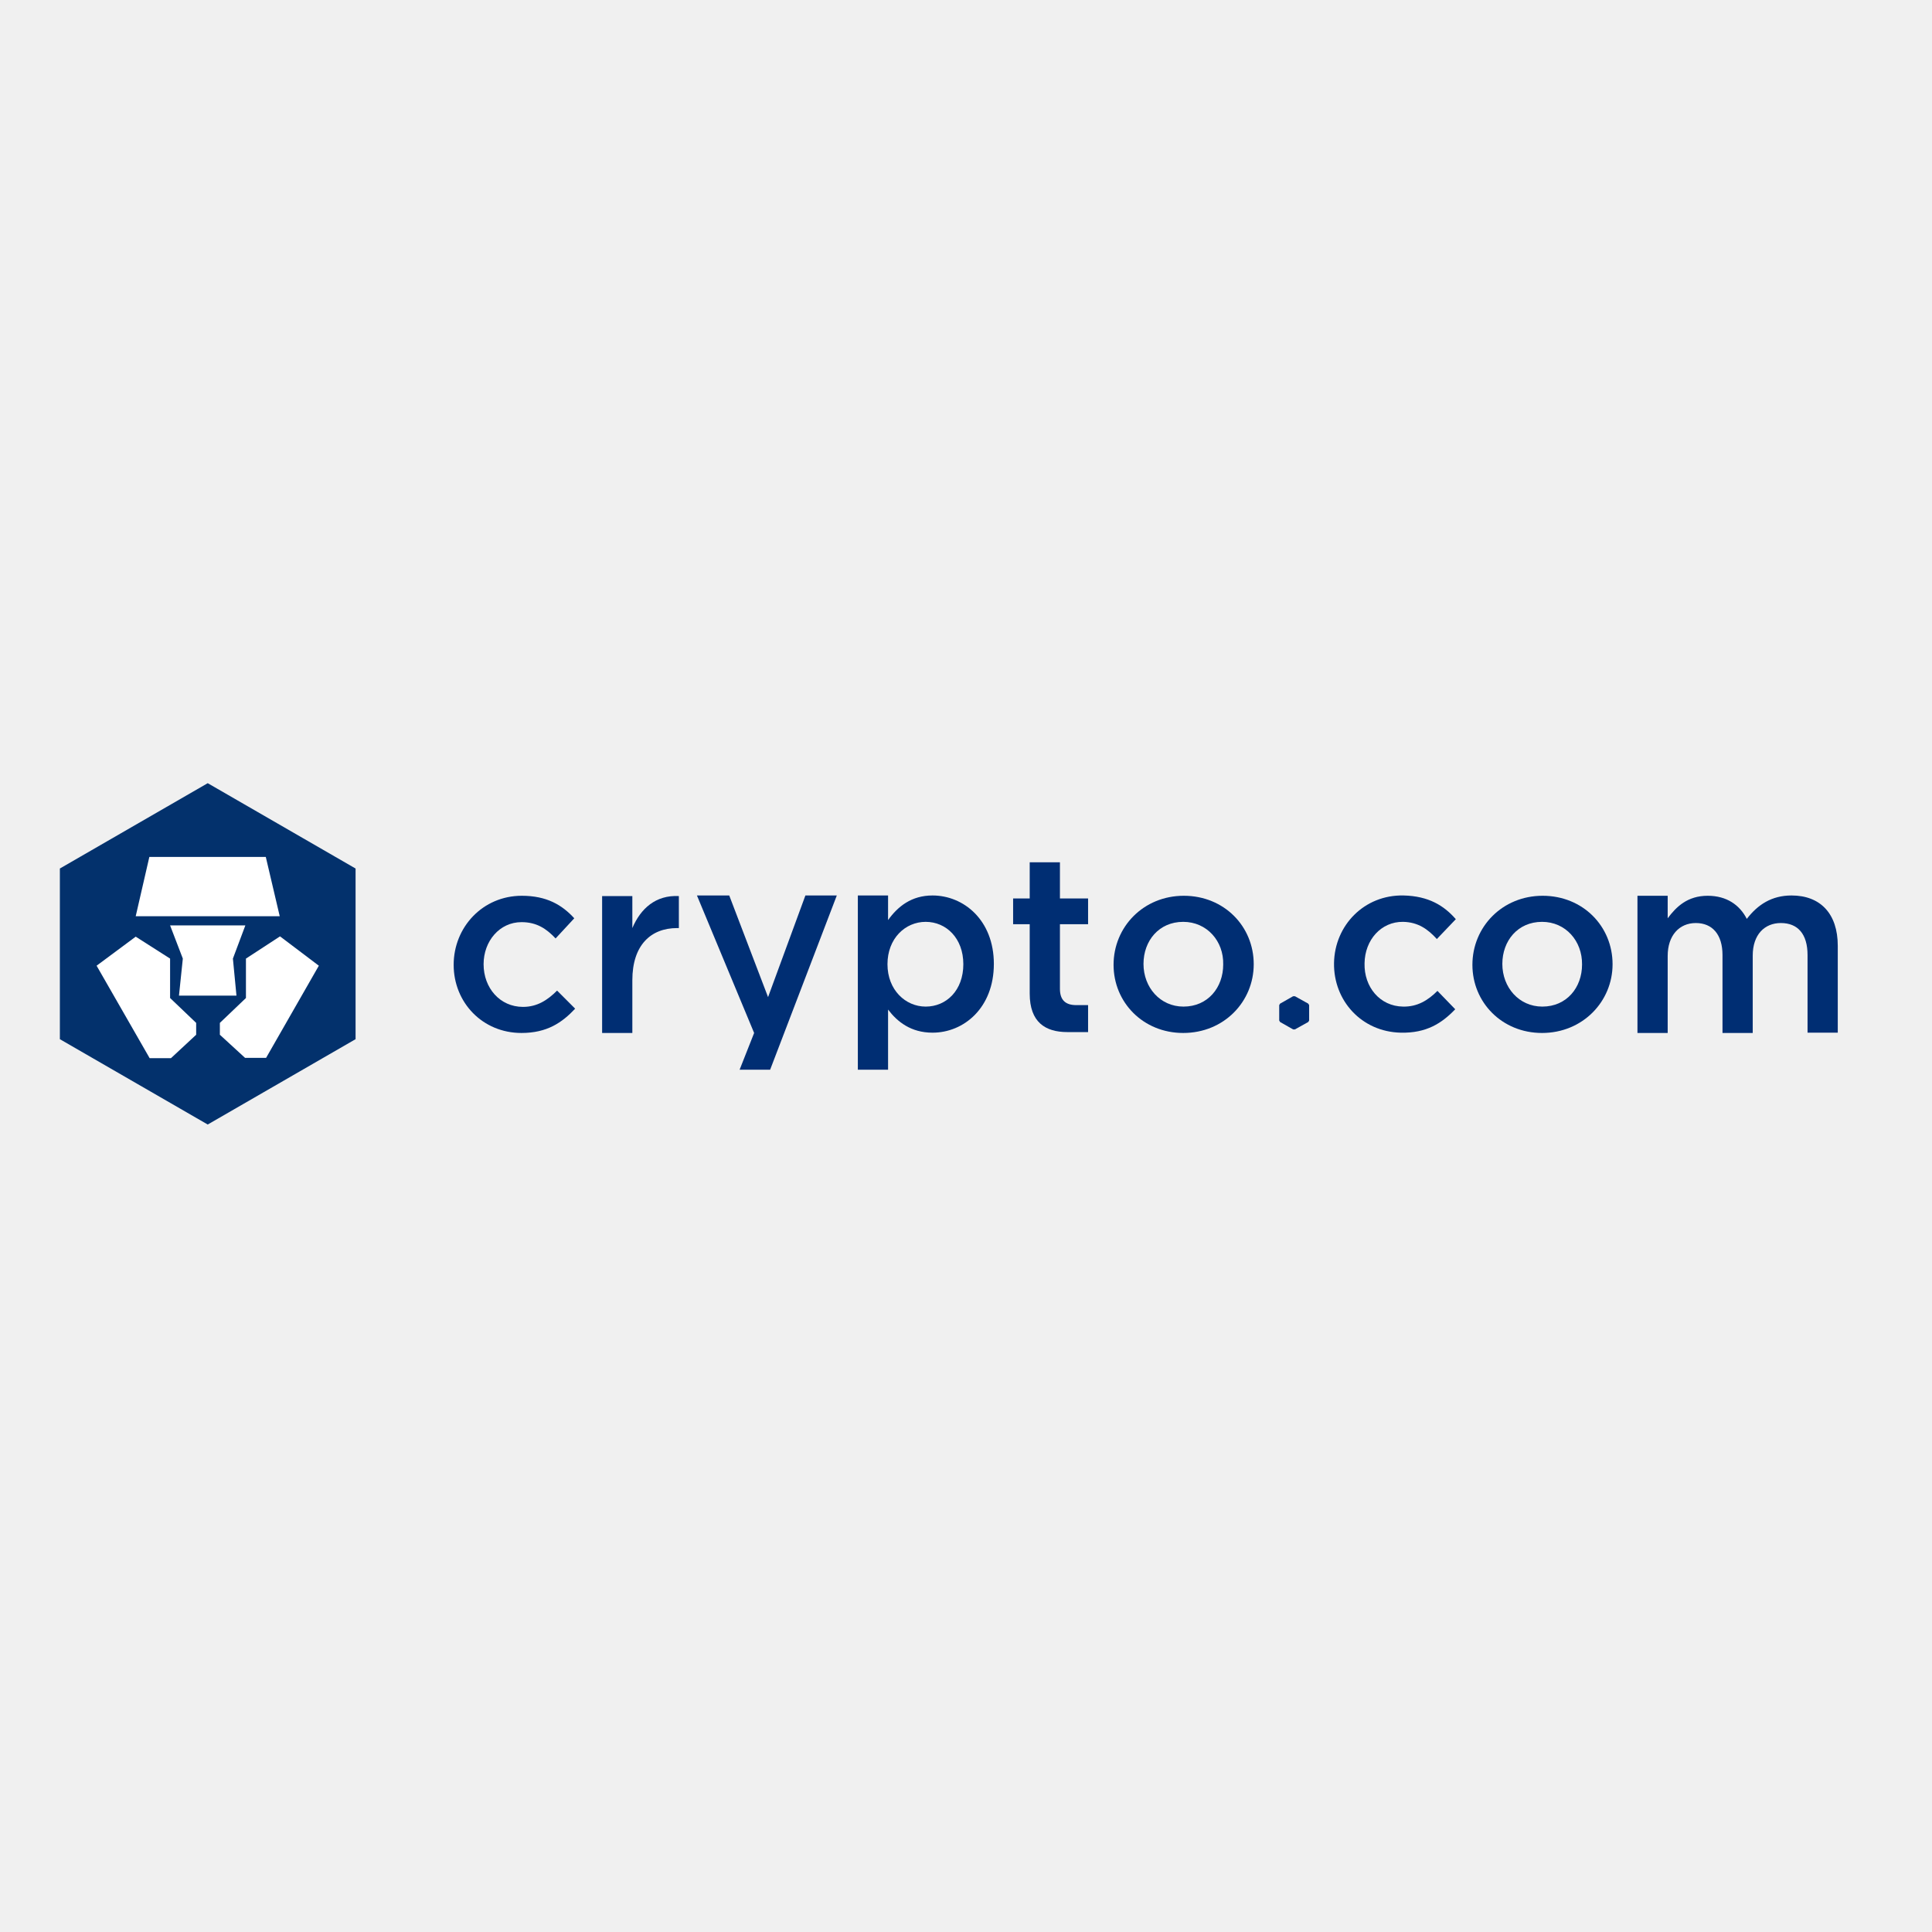
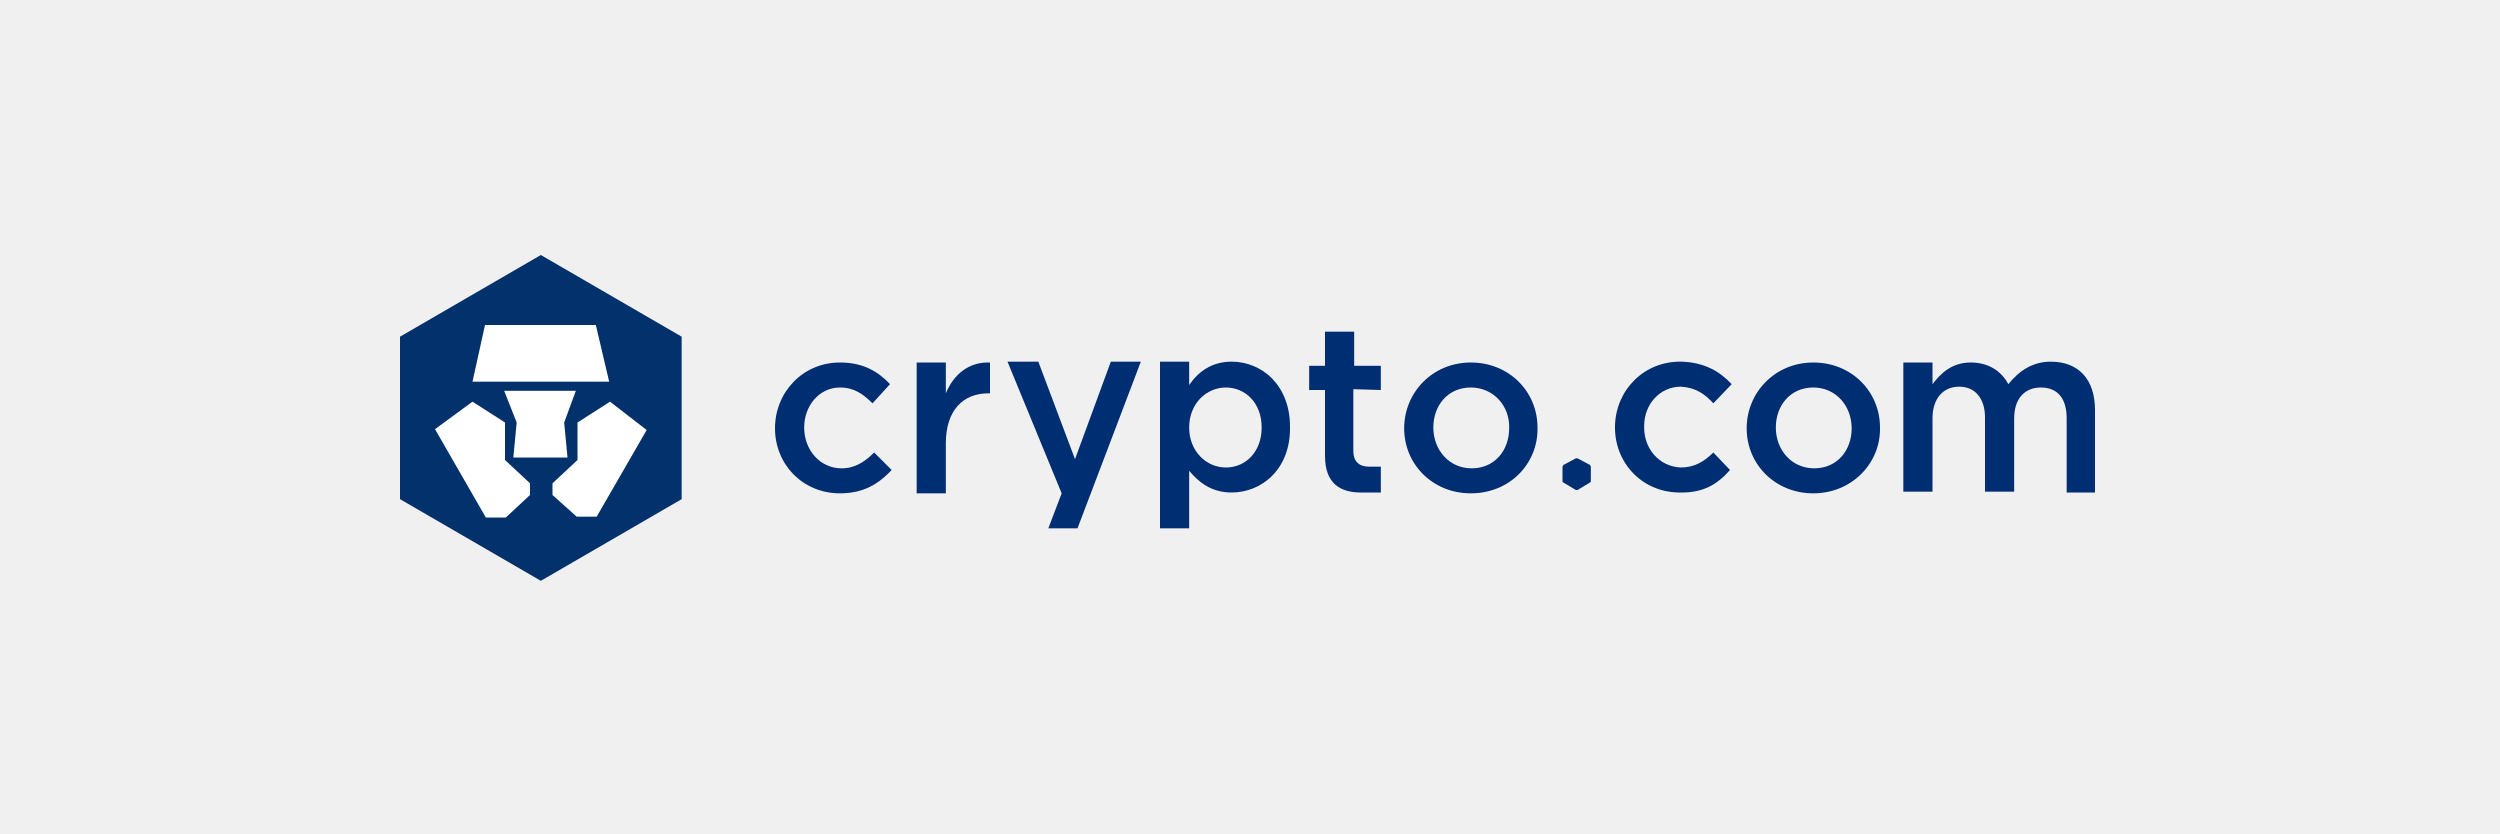
- <svg xmlns="http://www.w3.org/2000/svg" xmlns:xlink="http://www.w3.org/1999/xlink" version="1.1" id="layer" x="0px" y="0px" viewBox="0 0 652 652" style="enable-background:new 0 0 652 652;" xml:space="preserve">
+ <svg xmlns="http://www.w3.org/2000/svg" version="1.1" id="katman_1" x="0px" y="0px" viewBox="0 0 300 100" style="enable-background:new 0 0 300 100;" xml:space="preserve">
  <style type="text/css">
	.st0{fill:#FFFFFF;}
	.st1{fill:#03316C;}
	.st2{fill:#002E73;}
</style>
-   <path class="st0" d="M70.1,264.3l-49.9,28.8v57.6l49.9,28.8l49.9-28.8v-57.6L70.1,264.3z M70.1,264.3l-49.9,28.8v57.6l49.9,28.8  l49.9-28.8v-57.6L70.1,264.3z" />
-   <path class="st1" d="M89.8,357h-7.1l-8.5-7.8v-4l8.8-8.4v-13.3l11.5-7.5l13.1,9.9L89.8,357z M60.4,336l1.3-12.5l-4.3-11.2h25.4  l-4.2,11.2l1.2,12.5l-9.8,0H60.4z M66.2,349.2l-8.5,7.9h-7.2l-17.9-31.2l13.2-9.8l11.6,7.4v13.3l8.8,8.4V349.2z M50.4,289.2h39.3  l4.7,20H45.8L50.4,289.2z M70.1,264.3l-49.9,28.8v57.6l49.9,28.8l49.9-28.8v-57.6L70.1,264.3z" />
-   <g>
-     <g>
-       <g>
-         <defs>
-           <path id="SVGID_1_" d="M70.1,264.3v24.9h19.6l4.7,20H70.1v3h12.8l-4.2,11.2l1.2,12.5l-9.8,0v43.6l49.9-28.8v-57.6L70.1,264.3z       M83,323.5L83,323.5l11.5-7.5l13.1,9.9L89.8,357h-7.1l-8.5-7.8v-4l8.8-8.4V323.5z" />
-         </defs>
-         <clipPath id="SVGID_2_">
-           <use xlink:href="#SVGID_1_" style="overflow:visible;" />
-         </clipPath>
-       </g>
-     </g>
-   </g>
-   <g>
-     <g>
-       <g>
-         <defs>
-           <path id="SVGID_3_" d="M70.1,264.3l-49.9,28.8v57.6l49.9,28.8V336h-9.7l1.3-12.5l-4.3-11.2h12.7v-3H45.9l4.6-20h19.7V264.3z       M32.6,325.9L32.6,325.9l13.2-9.8l11.6,7.4v13.3l8.8,8.4v4l-8.5,7.9h-7.2L32.6,325.9z" />
-         </defs>
-         <clipPath id="SVGID_4_">
-           <use xlink:href="#SVGID_3_" style="overflow:visible;" />
-         </clipPath>
-       </g>
-     </g>
-   </g>
-   <path class="st2" d="M176,348.6c-13.2,0-22.9-10.3-22.9-23c0-12.7,9.8-23.3,23-23.3c8.4,0,13.6,3.1,17.7,7.6l-6.3,6.8  c-3.1-3.3-6.4-5.5-11.5-5.5c-7.4,0-12.8,6.4-12.8,14.2c0,8,5.5,14.4,13.3,14.4c4.8,0,8.3-2.3,11.5-5.5l6.1,6.1  C189.7,345.1,184.6,348.6,176,348.6" />
-   <path class="st2" d="M213.4,348.6h-10.2v-46.2h10.2v10.8c2.8-6.6,7.9-11.2,15.7-10.8v10.8h-0.6c-8.9,0-15.1,5.8-15.1,17.6V348.6z" />
-   <polygon class="st2" points="282.4,302.2 259.9,361 249.6,361 254.5,348.6 235.2,302.2 246.1,302.2 259.2,336.5 271.8,302.2 " />
-   <path class="st2" d="M312.4,311.1c-6.9,0-12.9,5.6-12.9,14.3c0,8.7,6.1,14.3,12.9,14.3c7,0,12.7-5.5,12.7-14.3  C325.1,316.6,319.3,311.1,312.4,311.1 M314.7,348.5c-7.3,0-11.9-3.7-15-7.8V361h-10.2v-58.8h10.2v8.3c3.3-4.6,7.9-8.3,15-8.3  c10.5,0,20.7,8.3,20.7,23.1C335.4,340.1,325.3,348.5,314.7,348.5" />
-   <path class="st2" d="M357.7,311.9v21.8c0,3.9,2,5.5,5.5,5.5h4v9.1h-7c-7.4,0-12.7-3.3-12.7-13v-23.4h-5.6v-8.7h5.6V291h10.2v12.2  h9.5v8.7H357.7z" />
-   <path class="st2" d="M399.3,311.1c-8.2,0-13.4,6.4-13.4,14.2c0,7.9,5.6,14.4,13.5,14.4c8.2,0,13.4-6.4,13.4-14.2  C413,317.6,407.3,311.1,399.3,311.1 M399.3,348.6c-13.5,0-23.5-10.3-23.5-23c0-12.8,10.1-23.3,23.7-23.3c13.6,0,23.6,10.3,23.6,23.1  C423.1,338,413.1,348.6,399.3,348.6" />
-   <path class="st2" d="M520.4,311.1c-8.2,0-13.4,6.4-13.4,14.2c0,7.9,5.6,14.4,13.5,14.4c8.2,0,13.4-6.4,13.4-14.2  C534,317.6,528.4,311.1,520.4,311.1 M520.4,348.6c-13.5,0-23.5-10.3-23.5-23c0-12.8,10.1-23.3,23.7-23.3c13.6,0,23.6,10.3,23.6,23.1  C544.2,338,534.1,348.6,520.4,348.6" />
-   <path class="st2" d="M604.6,302.2c9.7,0,15.6,6.1,15.6,17v29.3H610v-26.2c0-7.1-3.3-10.8-9-10.8c-5.5,0-9.5,3.9-9.5,11v26.1h-10.2  v-26.3c0-6.9-3.4-10.8-9-10.8c-5.6,0-9.5,4.2-9.5,11.1v26h-10.2v-46.3h10.2v7.6c2.9-3.9,6.7-7.6,13.5-7.6c6.4,0,10.8,3.1,13.2,7.8  C593.2,305.3,597.9,302.2,604.6,302.2" />
-   <polygon class="st2" points="441.8,339.2 441.8,344.4 441.5,344.9 437,347.4 436.4,347.4 432,344.9 431.7,344.4 431.7,339.2   432,338.7 436.4,336.2 437,336.2 441.5,338.7 " />
-   <path class="st2" d="M472.7,348.5c-13.2-0.3-22.7-10.8-22.5-23.5c0.2-12.7,10.2-23.1,23.5-22.8c8.4,0.2,13.6,3.4,17.6,8l-6.4,6.7  c-3-3.3-6.3-5.7-11.4-5.8c-7.4-0.1-12.9,6.1-13,14c-0.2,8,5.2,14.5,13,14.6c4.8,0.1,8.4-2.1,11.6-5.3l6,6.2  C486.6,345.3,481.4,348.7,472.7,348.5" />
+   <path class="st0" d="M64.9,30.6L48,40.4v19.5l16.9,9.8l16.9-9.8V40.4L64.9,30.6z M64.9,30.6L48,40.4v19.5l16.9,9.8l16.9-9.8V40.4  L64.9,30.6z" />
+   <path class="st1" d="M71.6,62h-2.4l-2.9-2.6V58l3-2.8v-4.5l3.9-2.5l4.4,3.4L71.6,62z M61.6,54.9l0.4-4.2l-1.5-3.8h8.6l-1.4,3.8  l0.4,4.2h-3.3H61.6z M63.6,59.4l-2.9,2.7h-2.4l-6.1-10.6l4.5-3.3l3.9,2.5v4.5l3,2.8C63.6,58,63.6,59.4,63.6,59.4z M58.2,39h13.3  l1.6,6.8H56.7L58.2,39z M64.9,30.6L48,40.4v19.5l16.9,9.8l16.9-9.8V40.4L64.9,30.6z" />
+   <path class="st2" d="M100.8,59.2c-4.5,0-7.8-3.5-7.8-7.8s3.3-7.9,7.8-7.9c2.8,0,4.6,1.1,6,2.6l-2.1,2.3c-1.1-1.1-2.2-1.9-3.9-1.9  c-2.5,0-4.3,2.2-4.3,4.8c0,2.7,1.9,4.9,4.5,4.9c1.6,0,2.8-0.8,3.9-1.9l2.1,2.1C105.5,58,103.7,59.2,100.8,59.2" />
+   <path class="st2" d="M113.5,59.2H110V43.5h3.5v3.7c0.9-2.2,2.7-3.8,5.3-3.7v3.7h-0.2c-3,0-5.1,2-5.1,6L113.5,59.2L113.5,59.2z" />
+   <polygon class="st2" points="136.9,43.4 129.3,63.4 125.8,63.4 127.4,59.2 120.9,43.4 124.6,43.4 129,55.1 133.3,43.4 " />
+   <path class="st2" d="M147.1,46.5c-2.3,0-4.4,1.9-4.4,4.8c0,2.9,2.1,4.8,4.4,4.8c2.4,0,4.3-1.9,4.3-4.8  C151.4,48.3,149.4,46.5,147.1,46.5 M147.8,59.1c-2.5,0-4-1.3-5.1-2.6v6.9h-3.5V43.4h3.5v2.8c1.1-1.6,2.7-2.8,5.1-2.8  c3.6,0,7,2.8,7,7.8C154.9,56.3,151.4,59.1,147.8,59.1" />
+   <path class="st2" d="M162.4,46.7v7.4c0,1.3,0.7,1.9,1.9,1.9h1.4v3.1h-2.4c-2.5,0-4.3-1.1-4.3-4.4v-7.9h-1.9v-2.9h1.9v-4.1h3.5v4.1  h3.2v2.9L162.4,46.7L162.4,46.7z" />
+   <path class="st2" d="M176.5,46.5c-2.8,0-4.5,2.2-4.5,4.8c0,2.7,1.9,4.9,4.6,4.9c2.8,0,4.5-2.2,4.5-4.8  C181.2,48.7,179.2,46.5,176.5,46.5 M176.5,59.2c-4.6,0-8-3.5-8-7.8c0-4.3,3.4-7.9,8-7.9c4.6,0,8,3.5,8,7.8  C184.6,55.6,181.2,59.2,176.5,59.2" />
+   <path class="st2" d="M217.6,46.5c-2.8,0-4.5,2.2-4.5,4.8c0,2.7,1.9,4.9,4.6,4.9c2.8,0,4.5-2.2,4.5-4.8  C222.2,48.7,220.3,46.5,217.6,46.5 M217.6,59.2c-4.6,0-8-3.5-8-7.8c0-4.3,3.4-7.9,8-7.9s8,3.5,8,7.8  C225.7,55.6,222.2,59.2,217.6,59.2" />
+   <path class="st2" d="M246.1,43.4c3.3,0,5.3,2.1,5.3,5.8v9.9H248v-8.9c0-2.4-1.1-3.7-3.1-3.7c-1.9,0-3.2,1.3-3.2,3.7v8.8h-3.5v-8.9  c0-2.3-1.2-3.7-3.1-3.7c-1.9,0-3.2,1.4-3.2,3.8v8.8h-3.5V43.5h3.5v2.6c1-1.3,2.3-2.6,4.6-2.6c2.2,0,3.7,1.1,4.5,2.6  C242.3,44.5,243.9,43.4,246.1,43.4" />
+   <polygon class="st2" points="190.9,56 190.9,57.8 190.8,57.9 189.3,58.8 189.1,58.8 187.6,57.9 187.5,57.8 187.5,56 187.6,55.8   189.1,55 189.3,55 190.8,55.8 " />
+   <path class="st2" d="M201.4,59.1c-4.5-0.1-7.7-3.7-7.6-8s3.5-7.8,8-7.7c2.8,0.1,4.6,1.2,6,2.7l-2.2,2.3c-1-1.1-2.1-1.9-3.9-2  c-2.5,0-4.4,2.1-4.4,4.7c-0.1,2.7,1.8,4.9,4.4,5c1.6,0,2.8-0.7,3.9-1.8l2,2.1C206.1,58.1,204.4,59.2,201.4,59.1" />
</svg>
